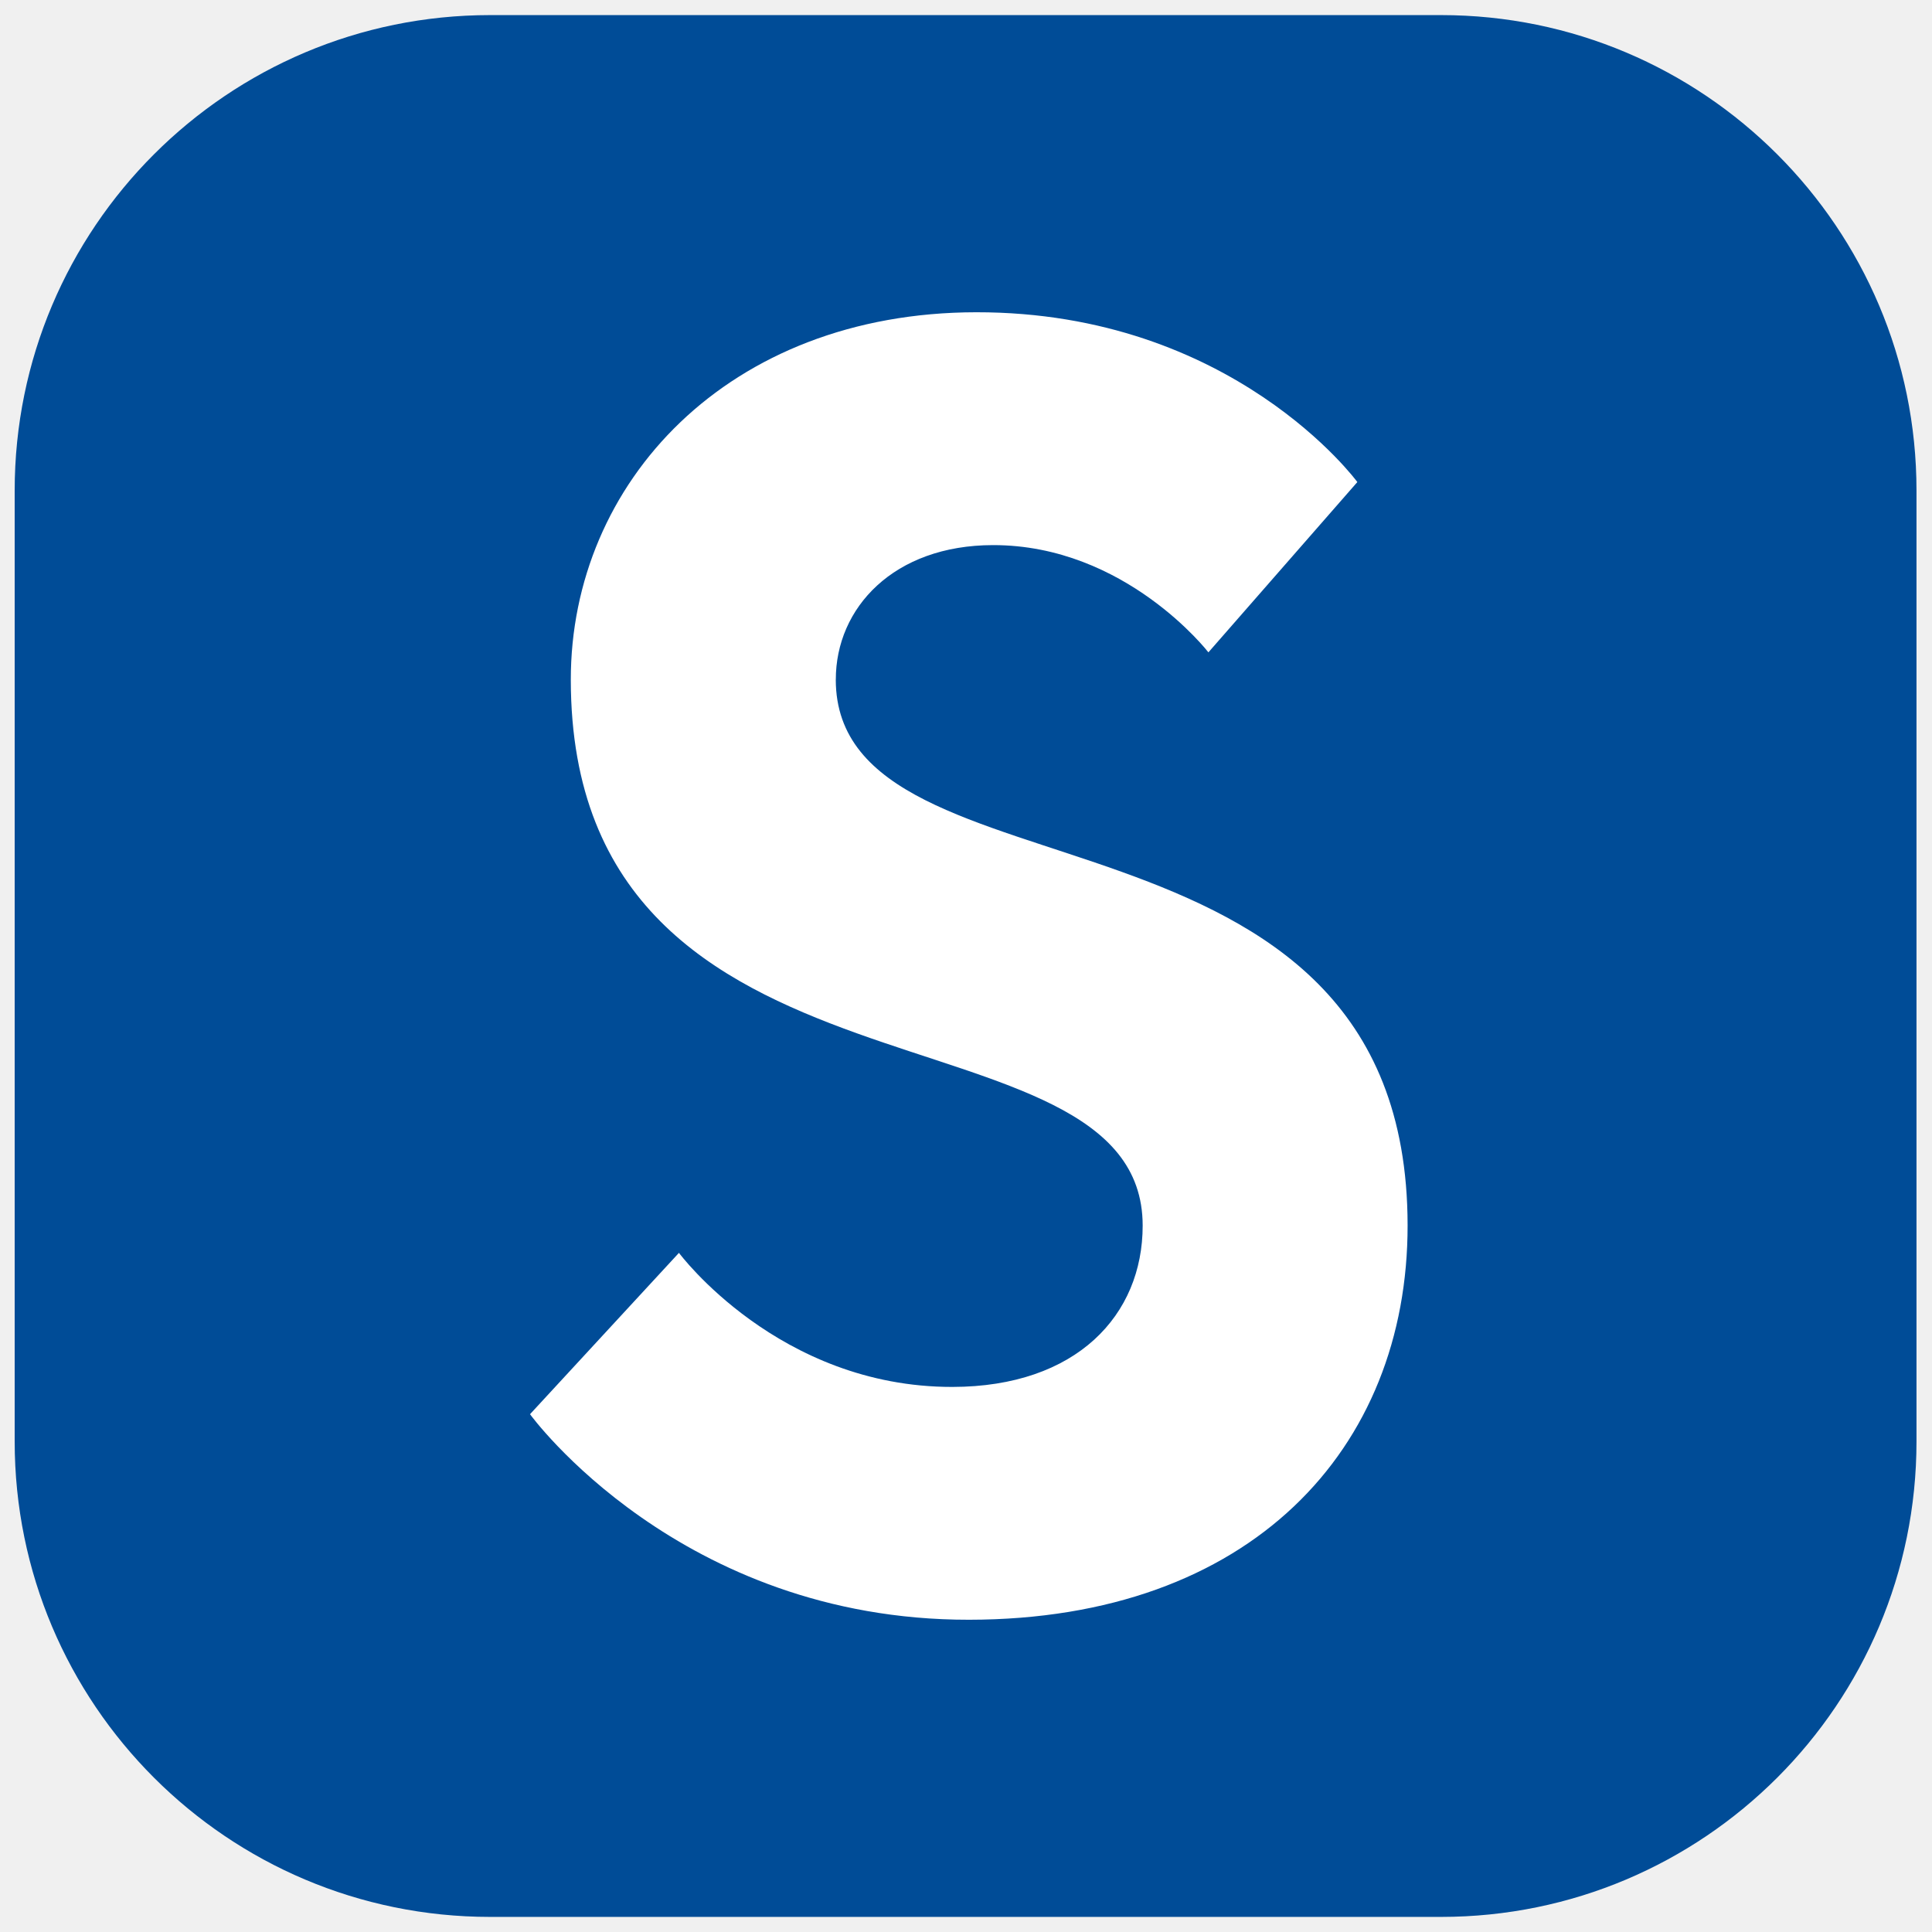
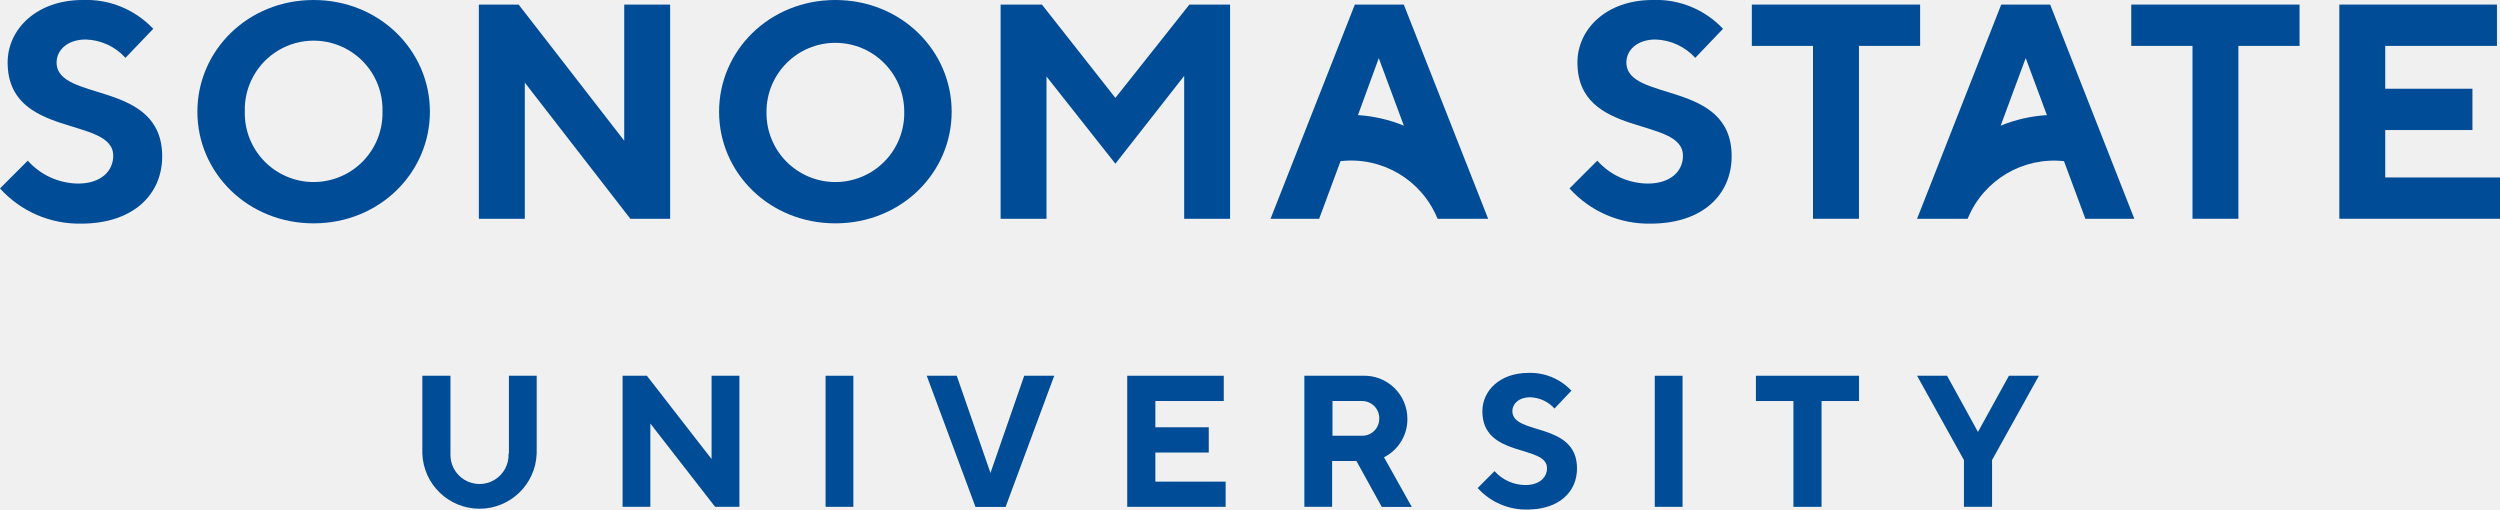
- <svg xmlns="http://www.w3.org/2000/svg" id="Layer_1" data-name="Layer 1" version="1.1" viewBox="0 0 512 512">
-   <defs>
-     <style>
-       .cls-1 {
-         fill: #fff;
-       }
- 
-       .cls-1, .cls-2 {
-         stroke-width: 0px;
-       }
- 
-       .cls-2 {
-         fill: #004c97;
-       }
-     </style>
-   </defs>
-   <rect class="cls-2" x="3.89" y="4" width="504" height="504" rx="126" ry="126" />
-   <path class="cls-1" d="M221.5,180.1c-.02-18.99,15.33-35.62,41.66-35.64,35.11-.04,57.08,28.42,57.08,28.42l39.47-45.13s-32.96-45.06-100.99-45c-65.83.07-107.49,45.2-107.45,97.42.1,118.65,151.5,82.91,151.55,144.61.02,23.73-17.53,42.74-50.44,42.77-46.08.05-72.45-35.53-72.45-35.53l-39.47,42.76s39.55,54.55,116.35,54.47c74.61-.07,116.27-45.21,116.22-104.54-.1-118.66-151.48-82.92-151.54-144.61" />
+ <svg xmlns="http://www.w3.org/2000/svg" viewBox="0 0 360.08 73.41">
+   <g fill="#004c97">
+     <path d="m8.15 9c0-1.77 1.55-3.31 4.19-3.31a8 8 0 0 1 5.73 2.64l4-4.18a13.22 13.22 0 0 0 -10.17-4.15c-6.61 0-10.8 4.19-10.8 9 0 11 15.21 7.71 15.21 13.44 0 2.2-1.77 4-5.07 4a9.85 9.85 0 0 1 -7.24-3.3l-4 4a15.36 15.36 0 0 0 11.68 5.07c7.49 0 11.68-4.18 11.68-9.69 0-11.06-15.21-7.76-15.21-13.52z" />
+     <path d="m45.17 0c-9.47 0-16.74 7.27-16.74 16.09s7.27 16.08 16.74 16.08 16.75-7.27 16.75-16.08-7.27-16.09-16.75-16.09zm0 26.22a9.92 9.92 0 0 1 -9.91-10.13 9.92 9.92 0 1 1 19.83 0 9.92 9.92 0 0 1 -9.92 10.13z" />
+     <path d="m89.91 20.27-15.21-19.61h-5.73v30.85h6.62v-19.61l15.2 19.61h5.73v-30.85h-6.61z" />
+     <path d="m120.32 0c-9.48 0-16.75 7.27-16.75 16.09s7.27 16.08 16.75 16.08 16.75-7.27 16.75-16.08-7.27-16.09-16.75-16.09zm0 26.22a9.92 9.92 0 0 1 -9.92-10.13 9.92 9.92 0 1 1 19.84 0 9.92 9.92 0 0 1 -9.92 10.13z" />
+     <path d="m160.65 14.1-10.58-13.44h-5.95v30.85h6.61v-20.49l9.92 12.56 9.91-12.65v20.58h6.61v-30.85h-5.86z" />
+     <path d="m234.25 9c0-1.77 1.54-3.31 4.19-3.31a8.07 8.07 0 0 1 5.73 2.64l4-4.18a13.19 13.19 0 0 0 -10.17-4.15c-6.62 0-10.8 4.19-10.8 9 0 11 15.2 7.71 15.2 13.44 0 2.2-1.76 4-5.07 4a9.87 9.87 0 0 1 -7.27-3.3l-4 4a15.33 15.33 0 0 0 11.68 5.07c7.49 0 11.67-4.18 11.67-9.69.04-11.06-15.16-7.76-15.16-13.52z" />
+     <path d="m276.56.66h-24.24v5.95h8.81v24.9h6.62v-24.9h8.81z" />
+     <path d="m306.97 6.61h8.82v24.9h6.61v-24.9h8.81v-5.95h-24.24z" />
+     <path d="m343.55 25.56v-6.83h12.56v-5.95h-12.56v-6.17h16.09v-5.95h-22.7v30.85h23.14v-5.95z" />
+     <path d="m295.29.66h-7.05l-12.12 30.85h7.28l.06-.13a13.43 13.43 0 0 1 13.82-8.17l3.08 8.3h7.05zm-7.13 17.44 3.54-9.56.07-.17 3.05 8.21a20.86 20.86 0 0 0 -6.66 1.52z" />
+     <path d="m183 31.51h7l3.08-8.3a13.44 13.44 0 0 1 13.92 8.17l.06.13h7.28l-12.15-30.85h-7.05zm12.59-14.93 3-8.21.06.17 3.55 9.56a20.86 20.86 0 0 0 -6.59-1.52z" />
+     <path d="m73.3 65.32v-11.2h4v11.2a8.24 8.24 0 0 1 -16.47 0v-11.2h4.05v11.2a4.19 4.19 0 1 0 8.37 0z" />
+     <path d="m106.5 54.12v18.88h-3.5l-9.33-12v12h-4v-18.88h3.5l9.32 12v-12z" />
+     <path d="m118.91 54.12h4v18.88h-4z" />
+     <path d="m133.48 54.12h4.32l4.86 14 4.86-14h4.32l-7 18.89h-4.34z" />
+     <path d="m176.53 69.37v3.63h-14.17v-18.88h13.9v3.64h-9.85v3.78h7.69v3.64h-7.69v4.19z" />
+     <path d="m187.87 54.12h8.36a6.21 6.21 0 0 1 6.48 6.2 6.13 6.13 0 0 1 -3.37 5.54l4 7.15h-4.32l-3.65-6.61h-3.5v6.6h-4zm8.23 3.64h-4.18v5h4.18a2.45 2.45 0 0 0 2.56-2.43 2.48 2.48 0 0 0 -2.56-2.57z" />
+     <path d="m213.51 59.24c0-3 2.56-5.53 6.61-5.53a8.11 8.11 0 0 1 6.21 2.56l-2.43 2.57a4.93 4.93 0 0 0 -3.51-1.62c-1.62 0-2.56.94-2.56 2 0 3.51 9.31 1.49 9.31 8.24 0 3.37-2.57 5.93-7.16 5.93a9.4 9.4 0 0 1 -7.15-3.1l2.43-2.43a6 6 0 0 0 4.45 2c2 0 3.11-1.08 3.11-2.43 0-3.43-9.31-1.43-9.31-8.19z" />
+     <path d="m238.34 54.12h4v18.88h-4z" />
+     <path d="m267.76 54.12v3.64h-5.4v15.24h-4.05v-15.24h-5.4v-3.64z" />
+     <path d="m284.89 62.21 4.46-8.09h4.32l-6.75 12.14v6.74h-4.05v-6.74l-6.75-12.14h4.32z" />
+   </g>
</svg>
